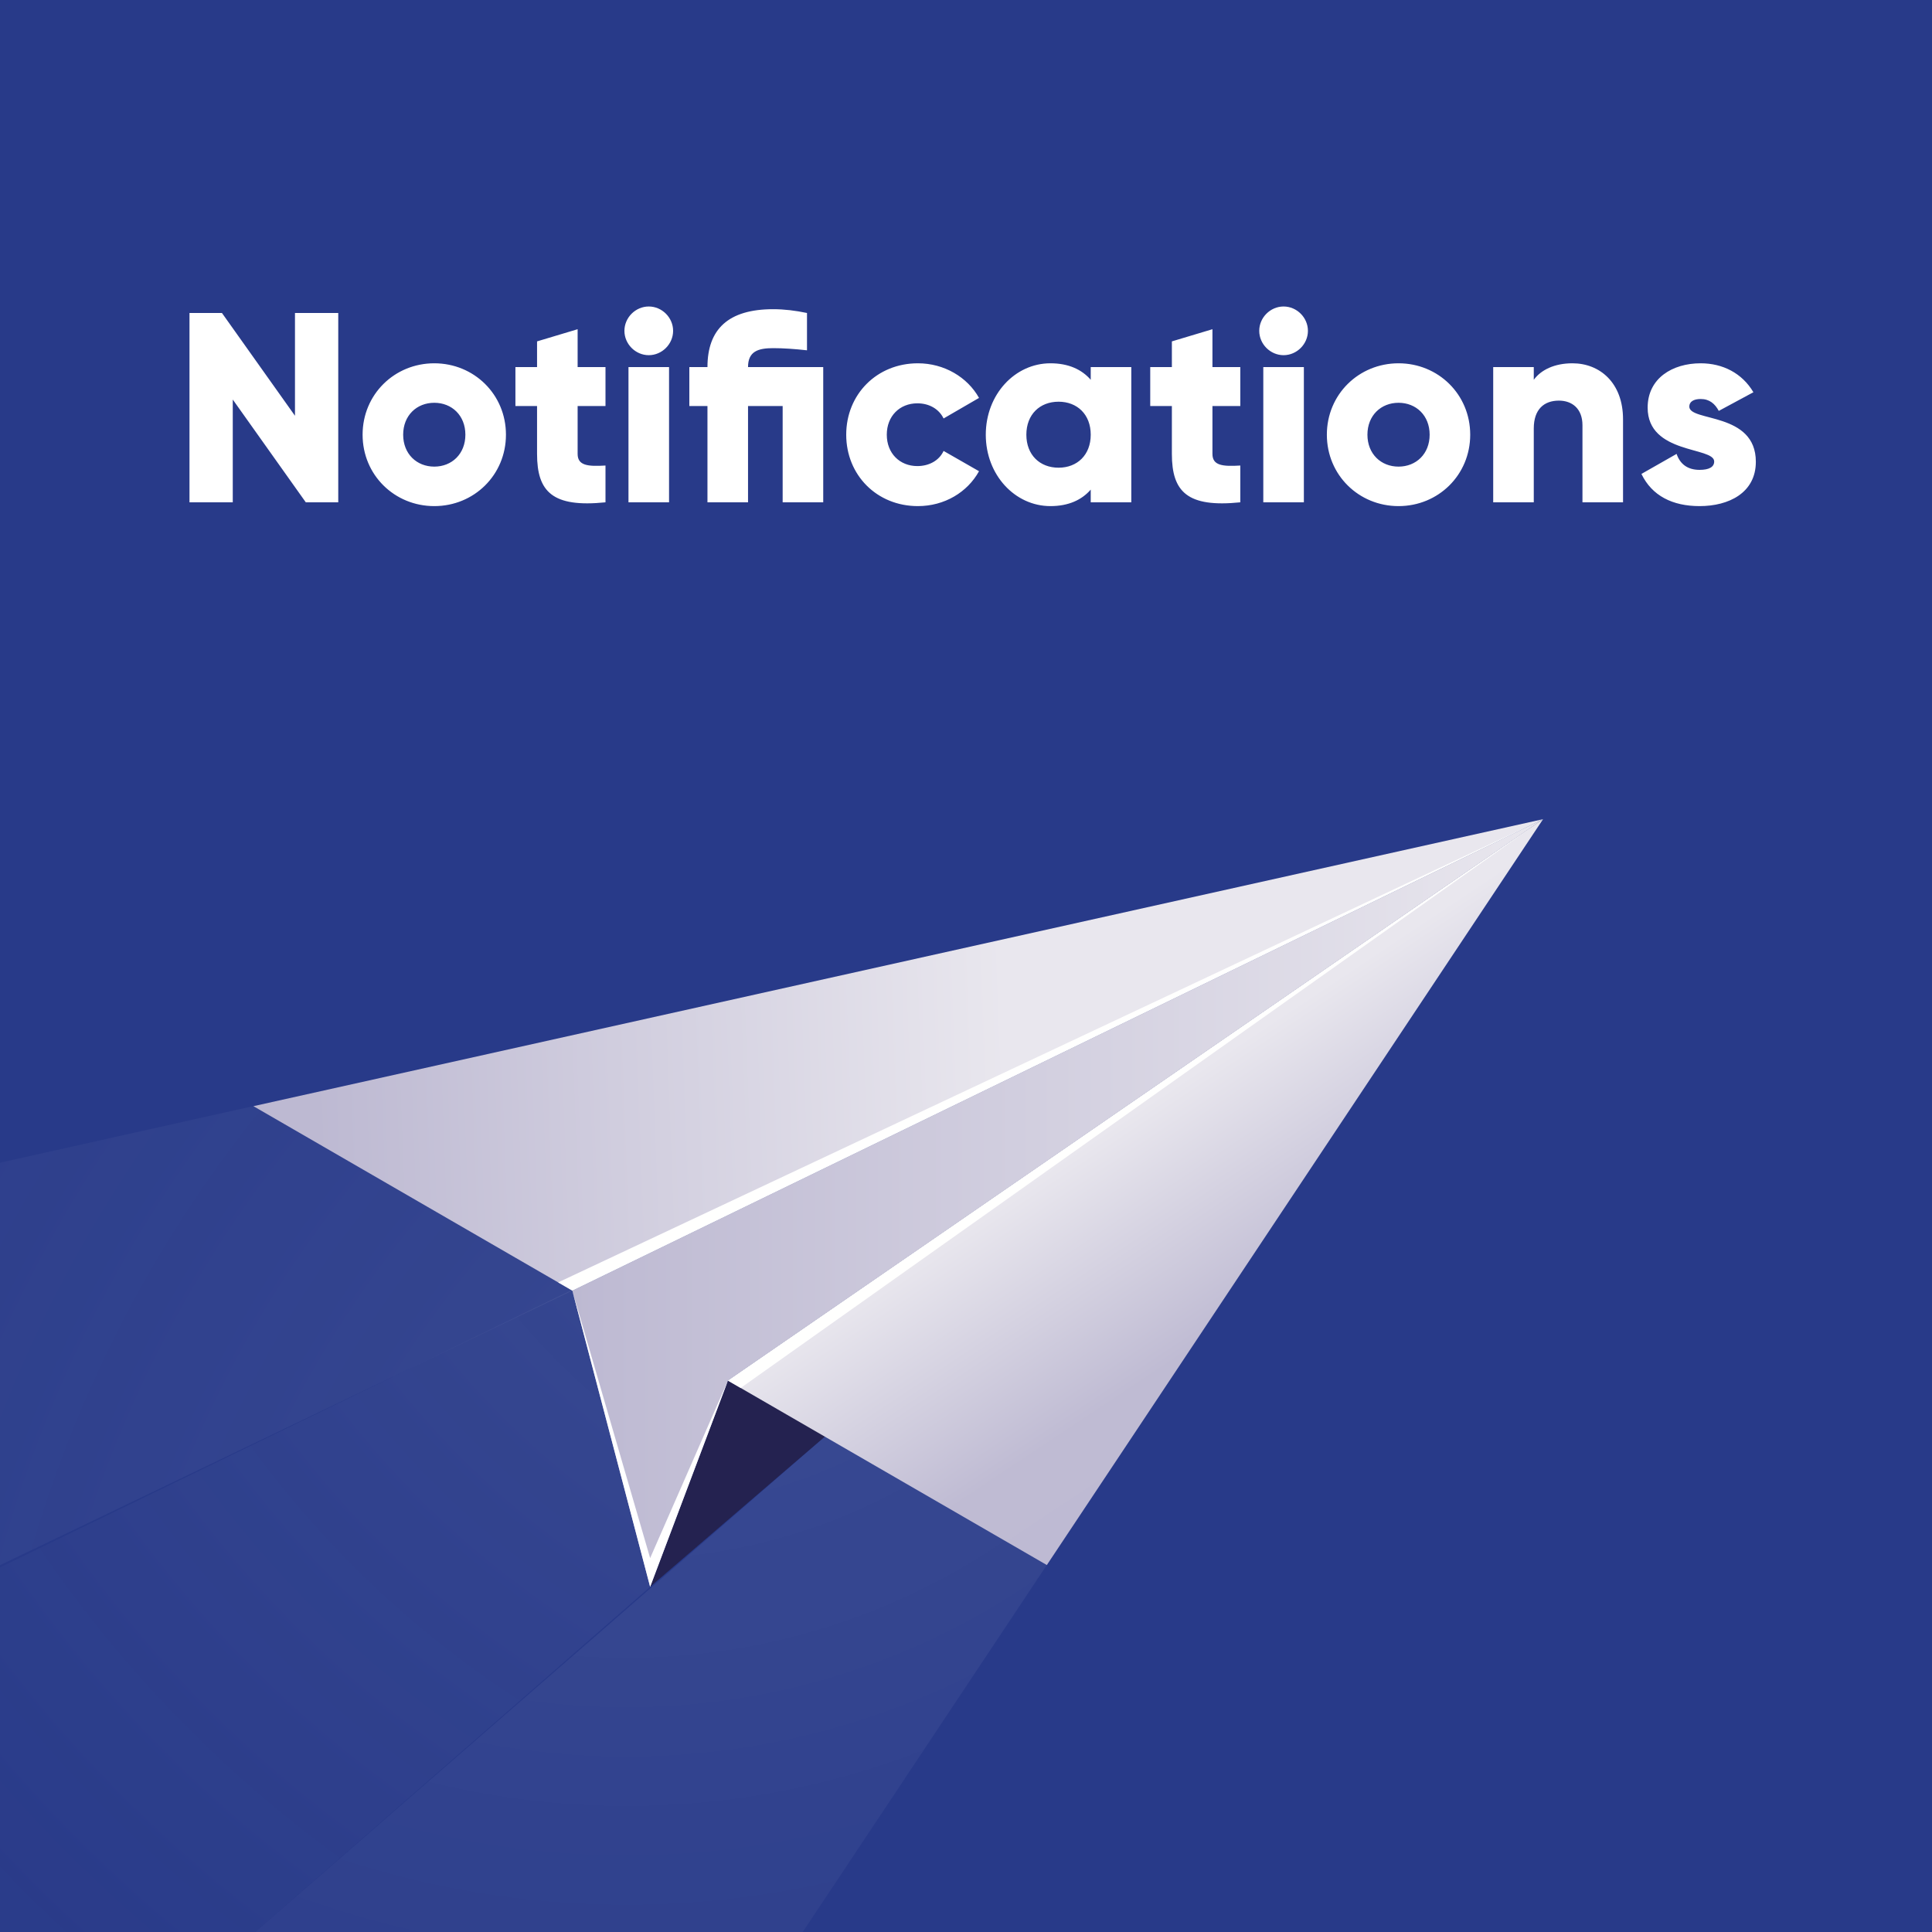
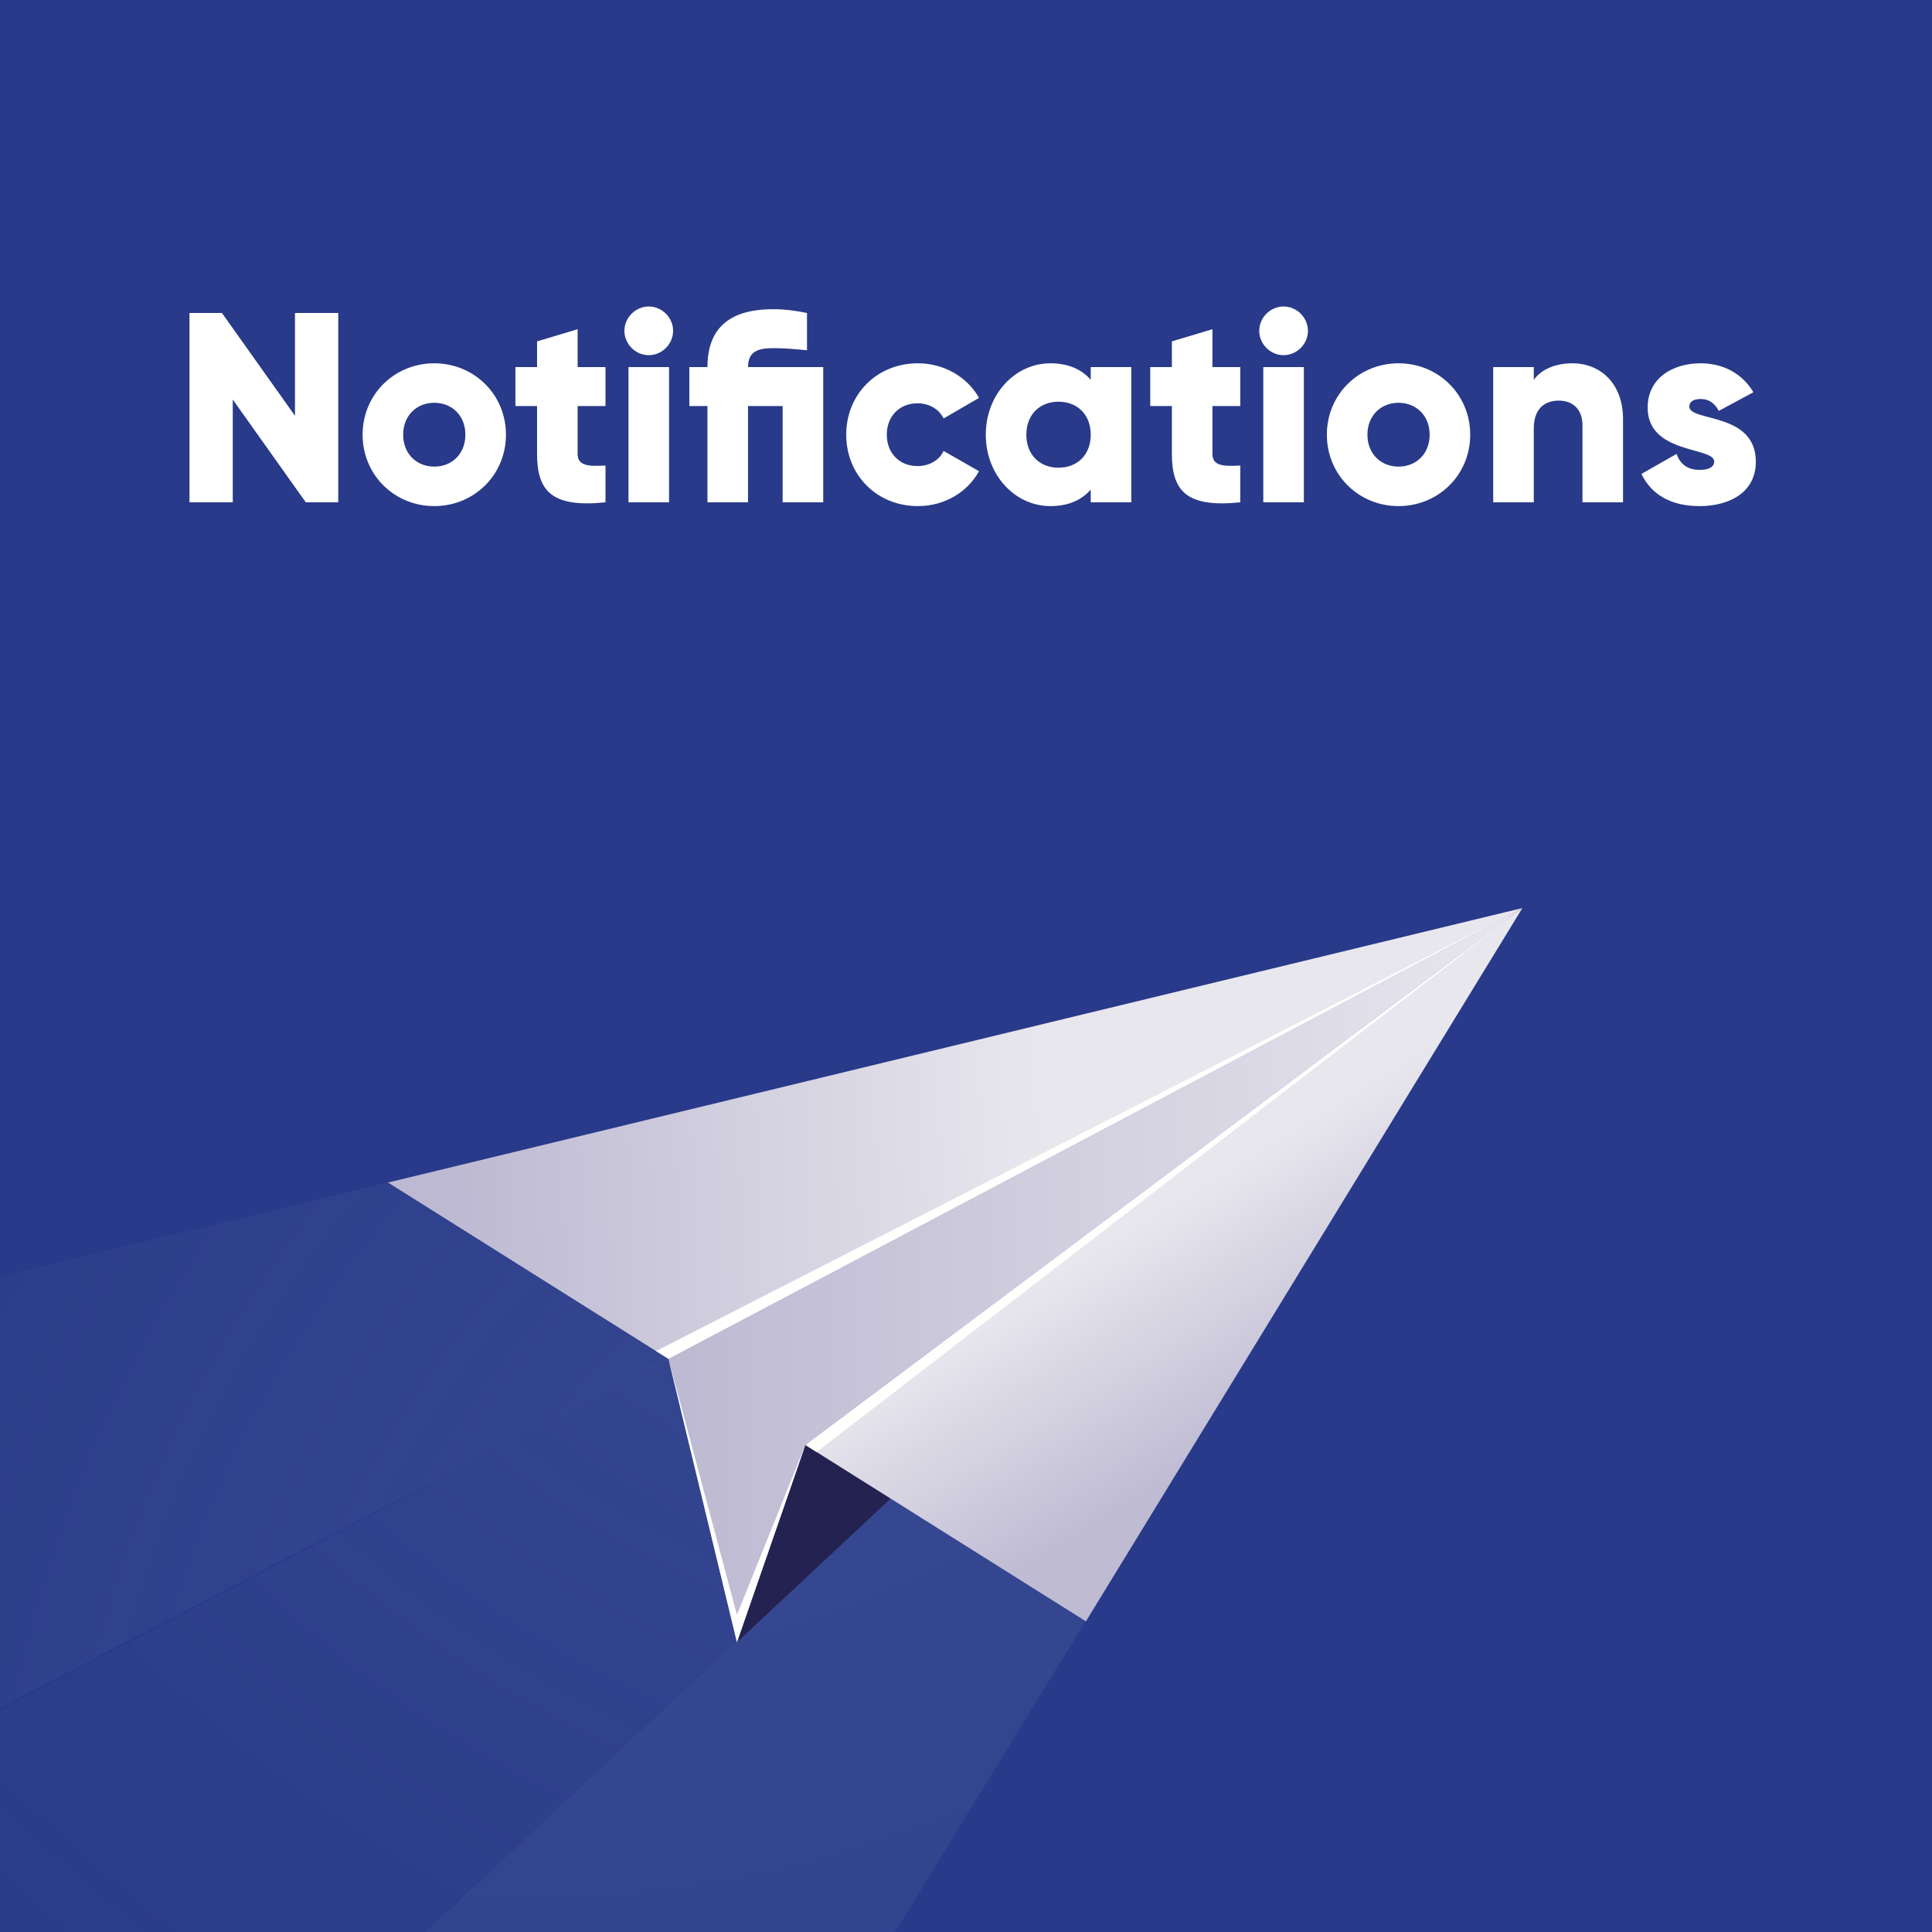
<svg xmlns="http://www.w3.org/2000/svg" width="500" height="500">
  <defs>
-     <radialGradient cx="50%" cy="-83.168%" fx="50%" fy="-83.168%" r="258.049%" gradientTransform="matrix(.29298 -.88858 .5675 .45873 .825 -.006)" id="A">
-       <stop stop-color="#fff" stop-opacity=".22" offset="0%" />
-       <stop stop-color="#fff" stop-opacity="0" offset="100%" />
+     <radialGradient id="A" cx="50%" cy="-83.168%" r="249.29%" fx="50%" fy="-83.168%" gradientTransform="scale(.77288 1) rotate(-66.897 .573 -.943)">
+       <stop offset="0%" stop-color="#fff" stop-opacity=".22" />
+       <stop offset="100%" stop-color="#fff" stop-opacity="0" />
    </radialGradient>
-     <radialGradient cx="123.76%" cy="91.568%" fx="123.76%" fy="91.568%" r="257.826%" gradientTransform="matrix(-.30858 -.08507 .02635 -.99638 1.595 1.933)" id="B">
-       <stop stop-color="#fff" stop-opacity=".22" offset="0%" />
-       <stop stop-color="#e9e7ee" stop-opacity="0" offset="89.676%" />
-       <stop stop-color="#fff" stop-opacity="0" offset="100%" />
+     <radialGradient id="B" cx="123.76%" cy="91.568%" r="237.295%" fx="123.76%" fy="91.568%" gradientTransform="matrix(-.33528 -.09242 .03112 -.99572 1.624 1.942)">
+       <stop offset="0%" stop-color="#fff" stop-opacity=".22" />
+       <stop offset="89.676%" stop-color="#e9e7ee" stop-opacity="0" />
+       <stop offset="100%" stop-color="#fff" stop-opacity="0" />
    </radialGradient>
-     <radialGradient cx="128.704%" cy="-64.022%" fx="128.704%" fy="-64.022%" r="296.805%" gradientTransform="scale(-.4596 -1) rotate(-28.599 1.755 8.018)" id="C">
-       <stop stop-color="#fff" stop-opacity=".22" offset="0%" />
-       <stop stop-color="#eae8ee" stop-opacity=".005" offset="78.384%" />
-       <stop stop-color="#e9e7ee" stop-opacity="0" offset="100%" />
-       <stop stop-color="#fff" stop-opacity="0" offset="100%" />
+     <radialGradient id="C" cx="128.704%" cy="-64.022%" r="208.994%" fx="128.704%" fy="-64.022%" gradientTransform="matrix(-.57305 .6798 -.53118 -.7334 1.684 -1.984)">
+       <stop offset="0%" stop-color="#fff" stop-opacity=".22" />
+       <stop offset="78.384%" stop-color="#eae8ee" stop-opacity=".005" />
+       <stop offset="100%" stop-color="#e9e7ee" stop-opacity="0" />
+       <stop offset="100%" stop-color="#fff" stop-opacity="0" />
    </radialGradient>
-     <linearGradient x1="4.911%" y1="51.06%" x2="58.415%" y2="50.331%" id="D">
-       <stop stop-color="#bdb9d2" offset="0%" />
-       <stop stop-color="#e9e7ee" offset="100%" />
+     <linearGradient id="D" x1="4.911%" x2="58.415%" y1="51.253%" y2="50.392%">
+       <stop offset="0%" stop-color="#bdb9d2" />
+       <stop offset="100%" stop-color="#e9e7ee" />
    </linearGradient>
-     <linearGradient x1="67.634%" y1="100.261%" x2="32.448%" y2="51.998%" id="E">
-       <stop stop-color="#bdb9d2" offset="0%" />
-       <stop stop-color="#bfbbd3" offset="49.992%" />
-       <stop stop-color="#e9e7ee" offset="100%" />
+     <linearGradient id="E" x1="67.634%" x2="32.448%" y1="109.412%" y2="52.362%">
+       <stop offset="0%" stop-color="#bdb9d2" />
+       <stop offset="49.992%" stop-color="#bfbbd3" />
+       <stop offset="100%" stop-color="#e9e7ee" />
    </linearGradient>
-     <linearGradient x1="0%" y1="50%" x2="100%" y2="50%" id="F">
-       <stop stop-color="#bdb9d2" offset="0%" />
-       <stop stop-color="#e9e7ee" offset="100%" />
+     <linearGradient id="F" x1="0%" x2="100%" y1="50%" y2="50%">
+       <stop offset="0%" stop-color="#bdb9d2" />
+       <stop offset="100%" stop-color="#e9e7ee" />
    </linearGradient>
  </defs>
  <g fill="none" fill-rule="evenodd">
    <path fill="#283a89" d="M0 0h500v500H0z" />
-     <path d="M60.24 130v-26.6l18.9 26.6h8.4V81h-11.2v26.6L57.44 81h-8.4v49h11.2zm52.15.98c10.29 0 18.55-8.05 18.55-18.48s-8.26-18.48-18.55-18.48-18.55 8.05-18.55 18.48 8.26 18.48 18.55 18.48zm0-10.22c-4.55 0-8.05-3.29-8.05-8.26s3.5-8.26 8.05-8.26 8.05 3.29 8.05 8.26-3.5 8.26-8.05 8.26zM156.7 130v-9.52c-4.62.28-7.21 0-7.21-3.01v-12.39h7.21V95h-7.21v-9.8l-10.5 3.15V95h-5.6v10.08h5.6v12.39c0 9.8 3.99 13.93 17.71 12.53zm11.2-38.08c3.43 0 6.3-2.87 6.3-6.3s-2.87-6.3-6.3-6.3-6.3 2.87-6.3 6.3 2.87 6.3 6.3 6.3zm5.25 38.08V95h-10.5v35h10.5zm20.44 0v-24.92h8.96V130h10.5V95h-19.46c0-4.06 2.59-4.9 6.51-4.9 2.66 0 5.6.21 8.75.56V81c-3.01-.63-5.88-.98-8.75-.98-11.62 0-17.01 5.18-17.01 14.98h-4.69v10.08h4.69V130h10.5zm43.96.98c6.86 0 12.81-3.57 15.82-9.03l-9.17-5.25c-1.12 2.45-3.71 3.92-6.79 3.92-4.55 0-7.91-3.29-7.91-8.12s3.36-8.12 7.91-8.12c3.08 0 5.6 1.47 6.79 3.92l9.17-5.32c-3.01-5.39-9.03-8.96-15.82-8.96-10.64 0-18.55 8.05-18.55 18.48s7.91 18.48 18.55 18.48zm34.3 0c4.69 0 8.12-1.61 10.43-4.27V130h10.5V95h-10.5v3.29c-2.31-2.66-5.74-4.27-10.43-4.27-9.17 0-16.73 8.05-16.73 18.48s7.56 18.48 16.73 18.48zm2.1-9.94c-4.83 0-8.33-3.29-8.33-8.54s3.5-8.54 8.33-8.54 8.33 3.29 8.33 8.54-3.5 8.54-8.33 8.54zm47.04 8.96v-9.52c-4.62.28-7.21 0-7.21-3.01v-12.39h7.21V95h-7.21v-9.8l-10.5 3.15V95h-5.6v10.08h5.6v12.39c0 9.8 3.99 13.93 17.71 12.53zm11.2-38.08c3.43 0 6.3-2.87 6.3-6.3s-2.87-6.3-6.3-6.3-6.3 2.87-6.3 6.3 2.87 6.3 6.3 6.3zm5.25 38.08V95h-10.5v35h10.5zm24.5.98c10.29 0 18.55-8.05 18.55-18.48s-8.26-18.48-18.55-18.48-18.55 8.05-18.55 18.48 8.26 18.48 18.55 18.48zm0-10.22c-4.55 0-8.05-3.29-8.05-8.26s3.5-8.26 8.05-8.26 8.05 3.29 8.05 8.26-3.5 8.26-8.05 8.26zm35 9.24v-19.11c0-4.97 2.66-7.21 6.51-7.21 3.36 0 6.09 2.03 6.09 6.37V130h10.5v-21.49c0-9.45-6.02-14.49-13.09-14.49-4.62 0-8.12 1.68-10.01 4.27V95h-10.5v35h10.5zm42.91.98c7.56 0 14.56-3.43 14.56-11.48 0-12.95-17.22-10.29-17.22-14.28 0-1.26 1.12-1.96 2.94-1.96 2.31 0 3.71 1.26 4.69 3.08l8.96-4.83c-2.94-4.97-7.98-7.49-13.65-7.49-7.28 0-13.72 3.85-13.72 11.48 0 12.11 17.22 10.08 17.22 13.93 0 1.4-1.26 2.17-3.78 2.17-3.08 0-5.04-1.47-5.95-4.13l-9.1 5.18c2.73 5.67 8.05 8.33 15.05 8.33z" fill="#fff" fill-rule="nonzero" />
-     <g transform="translate(-574.915 212)">
-       <g transform="translate(0 74.074)" fill-opacity=".5">
-         <path fill="url(#A)" d="M788.498 85.615L629.51 223.926h146.497l70.064-105.34z" />
-         <path fill="url(#B)" d="M723.035 47.934L641.314 0 0 143.225v80.701h356.197z" />
-         <path fill="url(#C)" d="M723.009 47.722L359.776 223.926H629.51l113.659-99.333z" />
+     <path fill="#fff" fill-rule="nonzero" d="M60.24 130v-26.6l18.9 26.6h8.4V81h-11.2v26.6L57.44 81h-8.4v49h11.2zm52.15.98c10.29 0 18.55-8.05 18.55-18.48s-8.26-18.48-18.55-18.48-18.55 8.05-18.55 18.48 8.26 18.48 18.55 18.48zm0-10.22c-4.55 0-8.05-3.29-8.05-8.26s3.5-8.26 8.05-8.26 8.05 3.29 8.05 8.26-3.5 8.26-8.05 8.26zM156.7 130v-9.52c-4.62.28-7.21 0-7.21-3.01v-12.39h7.21V95h-7.21v-9.8l-10.5 3.15V95h-5.6v10.08h5.6v12.39c0 9.8 3.99 13.93 17.71 12.53zm11.2-38.08c3.43 0 6.3-2.87 6.3-6.3s-2.87-6.3-6.3-6.3-6.3 2.87-6.3 6.3 2.87 6.3 6.3 6.3zm5.25 38.08V95h-10.5v35h10.5zm20.44 0v-24.92h8.96V130h10.5V95h-19.46c0-4.06 2.59-4.9 6.51-4.9 2.66 0 5.6.21 8.75.56V81c-3.01-.63-5.88-.98-8.75-.98-11.62 0-17.01 5.18-17.01 14.98h-4.69v10.08h4.69V130h10.5zm43.96.98c6.86 0 12.81-3.57 15.82-9.03l-9.17-5.25c-1.12 2.45-3.71 3.92-6.79 3.92-4.55 0-7.91-3.29-7.91-8.12s3.36-8.12 7.91-8.12c3.08 0 5.6 1.47 6.79 3.92l9.17-5.32c-3.01-5.39-9.03-8.96-15.82-8.96-10.64 0-18.55 8.05-18.55 18.48s7.91 18.48 18.55 18.48zm34.3 0c4.69 0 8.12-1.61 10.43-4.27V130h10.5V95h-10.5v3.29c-2.31-2.66-5.74-4.27-10.43-4.27-9.17 0-16.73 8.05-16.73 18.48s7.56 18.48 16.73 18.48zm2.1-9.94c-4.83 0-8.33-3.29-8.33-8.54s3.5-8.54 8.33-8.54 8.33 3.29 8.33 8.54-3.5 8.54-8.33 8.54zm47.04 8.96v-9.52c-4.62.28-7.21 0-7.21-3.01v-12.39h7.21V95h-7.21v-9.8l-10.5 3.15V95h-5.6v10.08h5.6v12.39c0 9.8 3.99 13.93 17.71 12.53zm11.2-38.08c3.43 0 6.3-2.87 6.3-6.3s-2.87-6.3-6.3-6.3-6.3 2.87-6.3 6.3 2.87 6.3 6.3 6.3zm5.25 38.08V95h-10.5v35h10.5zm24.5.98c10.29 0 18.55-8.05 18.55-18.48s-8.26-18.48-18.55-18.48-18.55 8.05-18.55 18.48 8.26 18.48 18.55 18.48zm0-10.22c-4.55 0-8.05-3.29-8.05-8.26s3.5-8.26 8.05-8.26 8.05 3.29 8.05 8.26-3.5 8.26-8.05 8.26zm35 9.24v-19.11c0-4.97 2.66-7.21 6.51-7.21 3.36 0 6.09 2.03 6.09 6.37V130h10.5v-21.49c0-9.45-6.02-14.49-13.09-14.49-4.62 0-8.12 1.68-10.01 4.27V95h-10.5v35h10.5zm42.91.98c7.56 0 14.56-3.43 14.56-11.48 0-12.95-17.22-10.29-17.22-14.28 0-1.26 1.12-1.96 2.94-1.96 2.31 0 3.71 1.26 4.69 3.08l8.96-4.83c-2.94-4.97-7.98-7.49-13.65-7.49-7.28 0-13.72 3.85-13.72 11.48 0 12.11 17.22 10.08 17.22 13.93 0 1.4-1.26 2.17-3.78 2.17-3.08 0-5.04-1.47-5.95-4.13l-9.1 5.18c2.73 5.67 8.05 8.33 15.05 8.33z" />
+     <g transform="translate(-463 235)">
+       <g fill-opacity=".5" transform="translate(0 70.843)">
+         <path fill="url(#A)" d="M693.595 81.88L449.816 309.157h174.35l119.716-195.384z" />
+         <path fill="url(#B)" d="M636.011 45.843L564.126 0 0 136.977v77.18h313.325z" />
+         <path fill="url(#C)" d="M635.988 45.641L316.474 214.157l133.342 95 203.906-190z" />
      </g>
-       <g transform="translate(640.501)">
-         <path fill="#242250" d="M102.668 198.667L333.76 0 122.8 145.296z" />
-         <path fill="url(#D)" d="M333.76 0L82.534 122.008 0 74.276z" />
-         <path fill="url(#E)" d="M333.76 0L122.8 145.296l82.534 47.733z" />
-         <path fill="url(#F)" d="M122.8 145.296L333.76 0 82.534 122.008l20.134 76.659z" />
+       <g transform="translate(563.411)">
+         <path fill="#242250" d="M90.311 190L293.589 0 108.02 138.958z" />
+         <path fill="url(#D)" d="M293.589 0L72.6 116.685 0 71.036z" />
+         <path fill="url(#E)" d="M293.589 0L108.02 138.958l72.6 45.651z" />
+         <path fill="url(#F)" d="M108.02 138.958L293.589 0 72.6 116.685 90.311 190z" />
        <g fill="#fffffe">
-           <path d="M78.861 119.884L333.76 0 82.534 122.008z" />
-           <path d="M122.8 145.296L333.76 0 126.1 147.206z" />
+           <path d="M69.37 114.655L293.589 0 72.6 116.685z" />
+           <path d="M108.02 138.958L293.589 0 110.922 140.784z" />
        </g>
-         <path fill="#fff" d="M82.534 122.008l20.134 69.23 20.133-45.941-20.133 53.37z" />
+         <path fill="#fff" d="M72.6 116.685l17.711 66.21 17.709-43.937L90.311 190z" />
      </g>
    </g>
  </g>
</svg>
